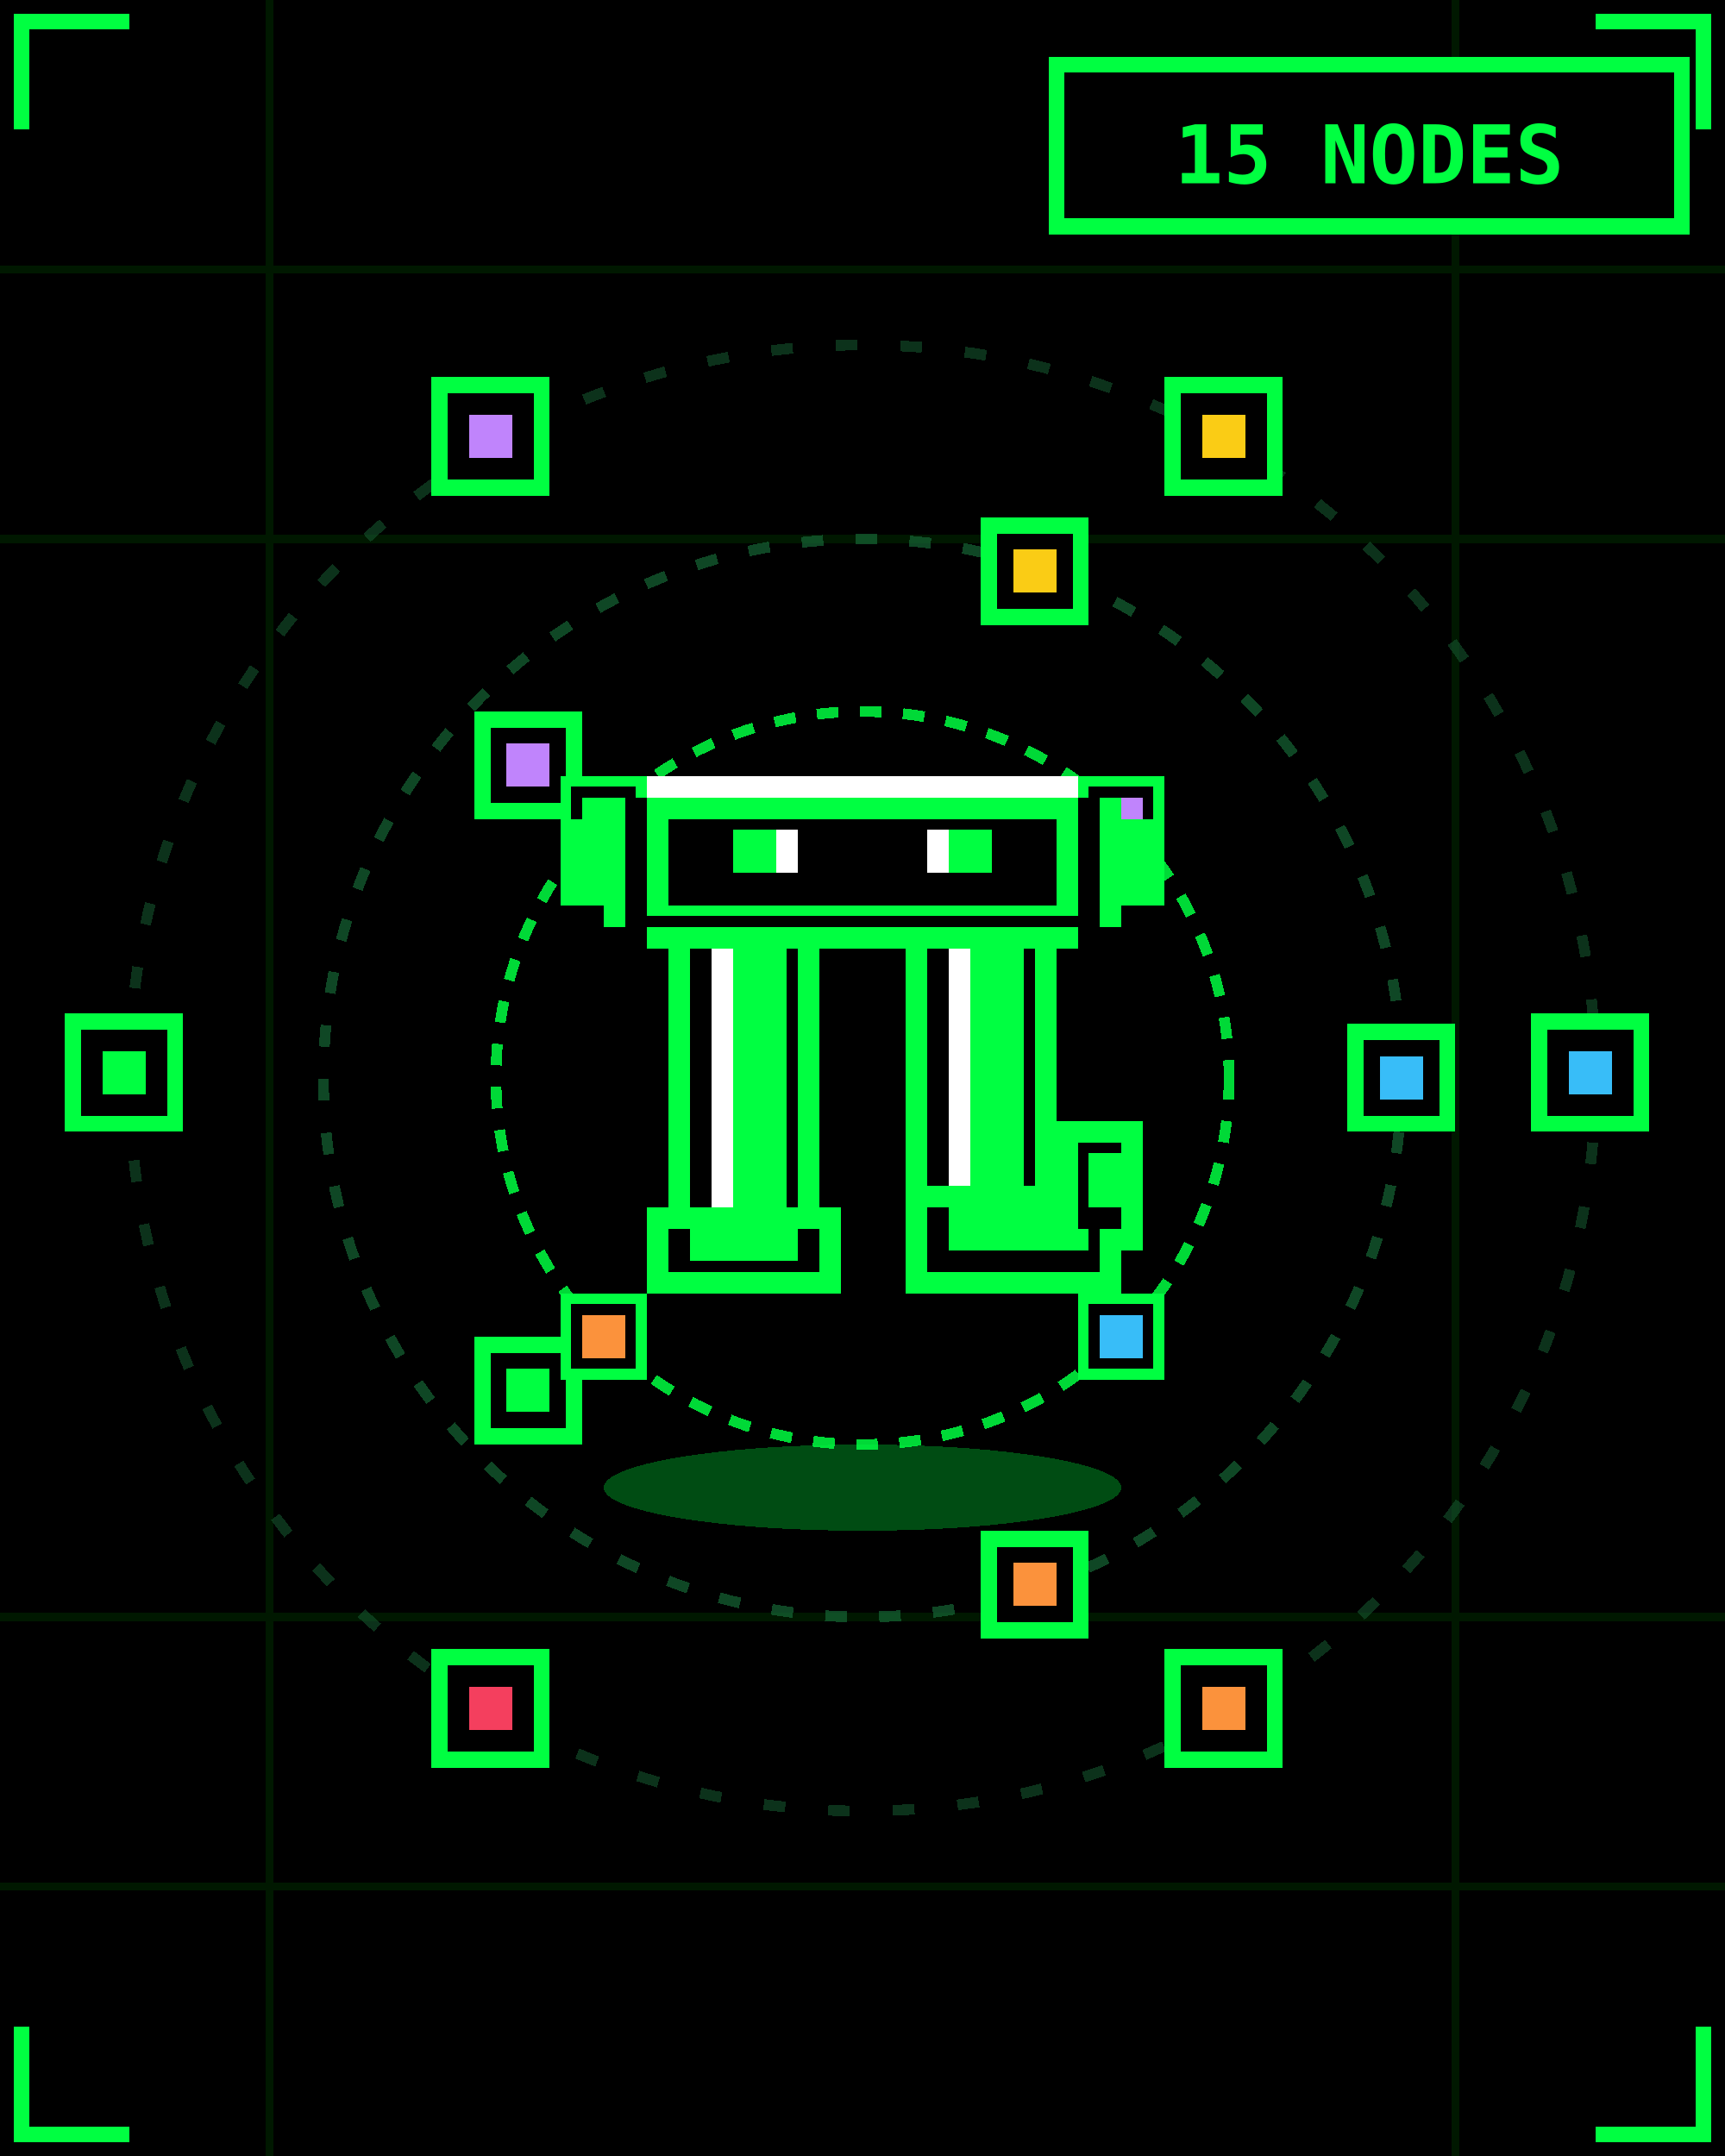
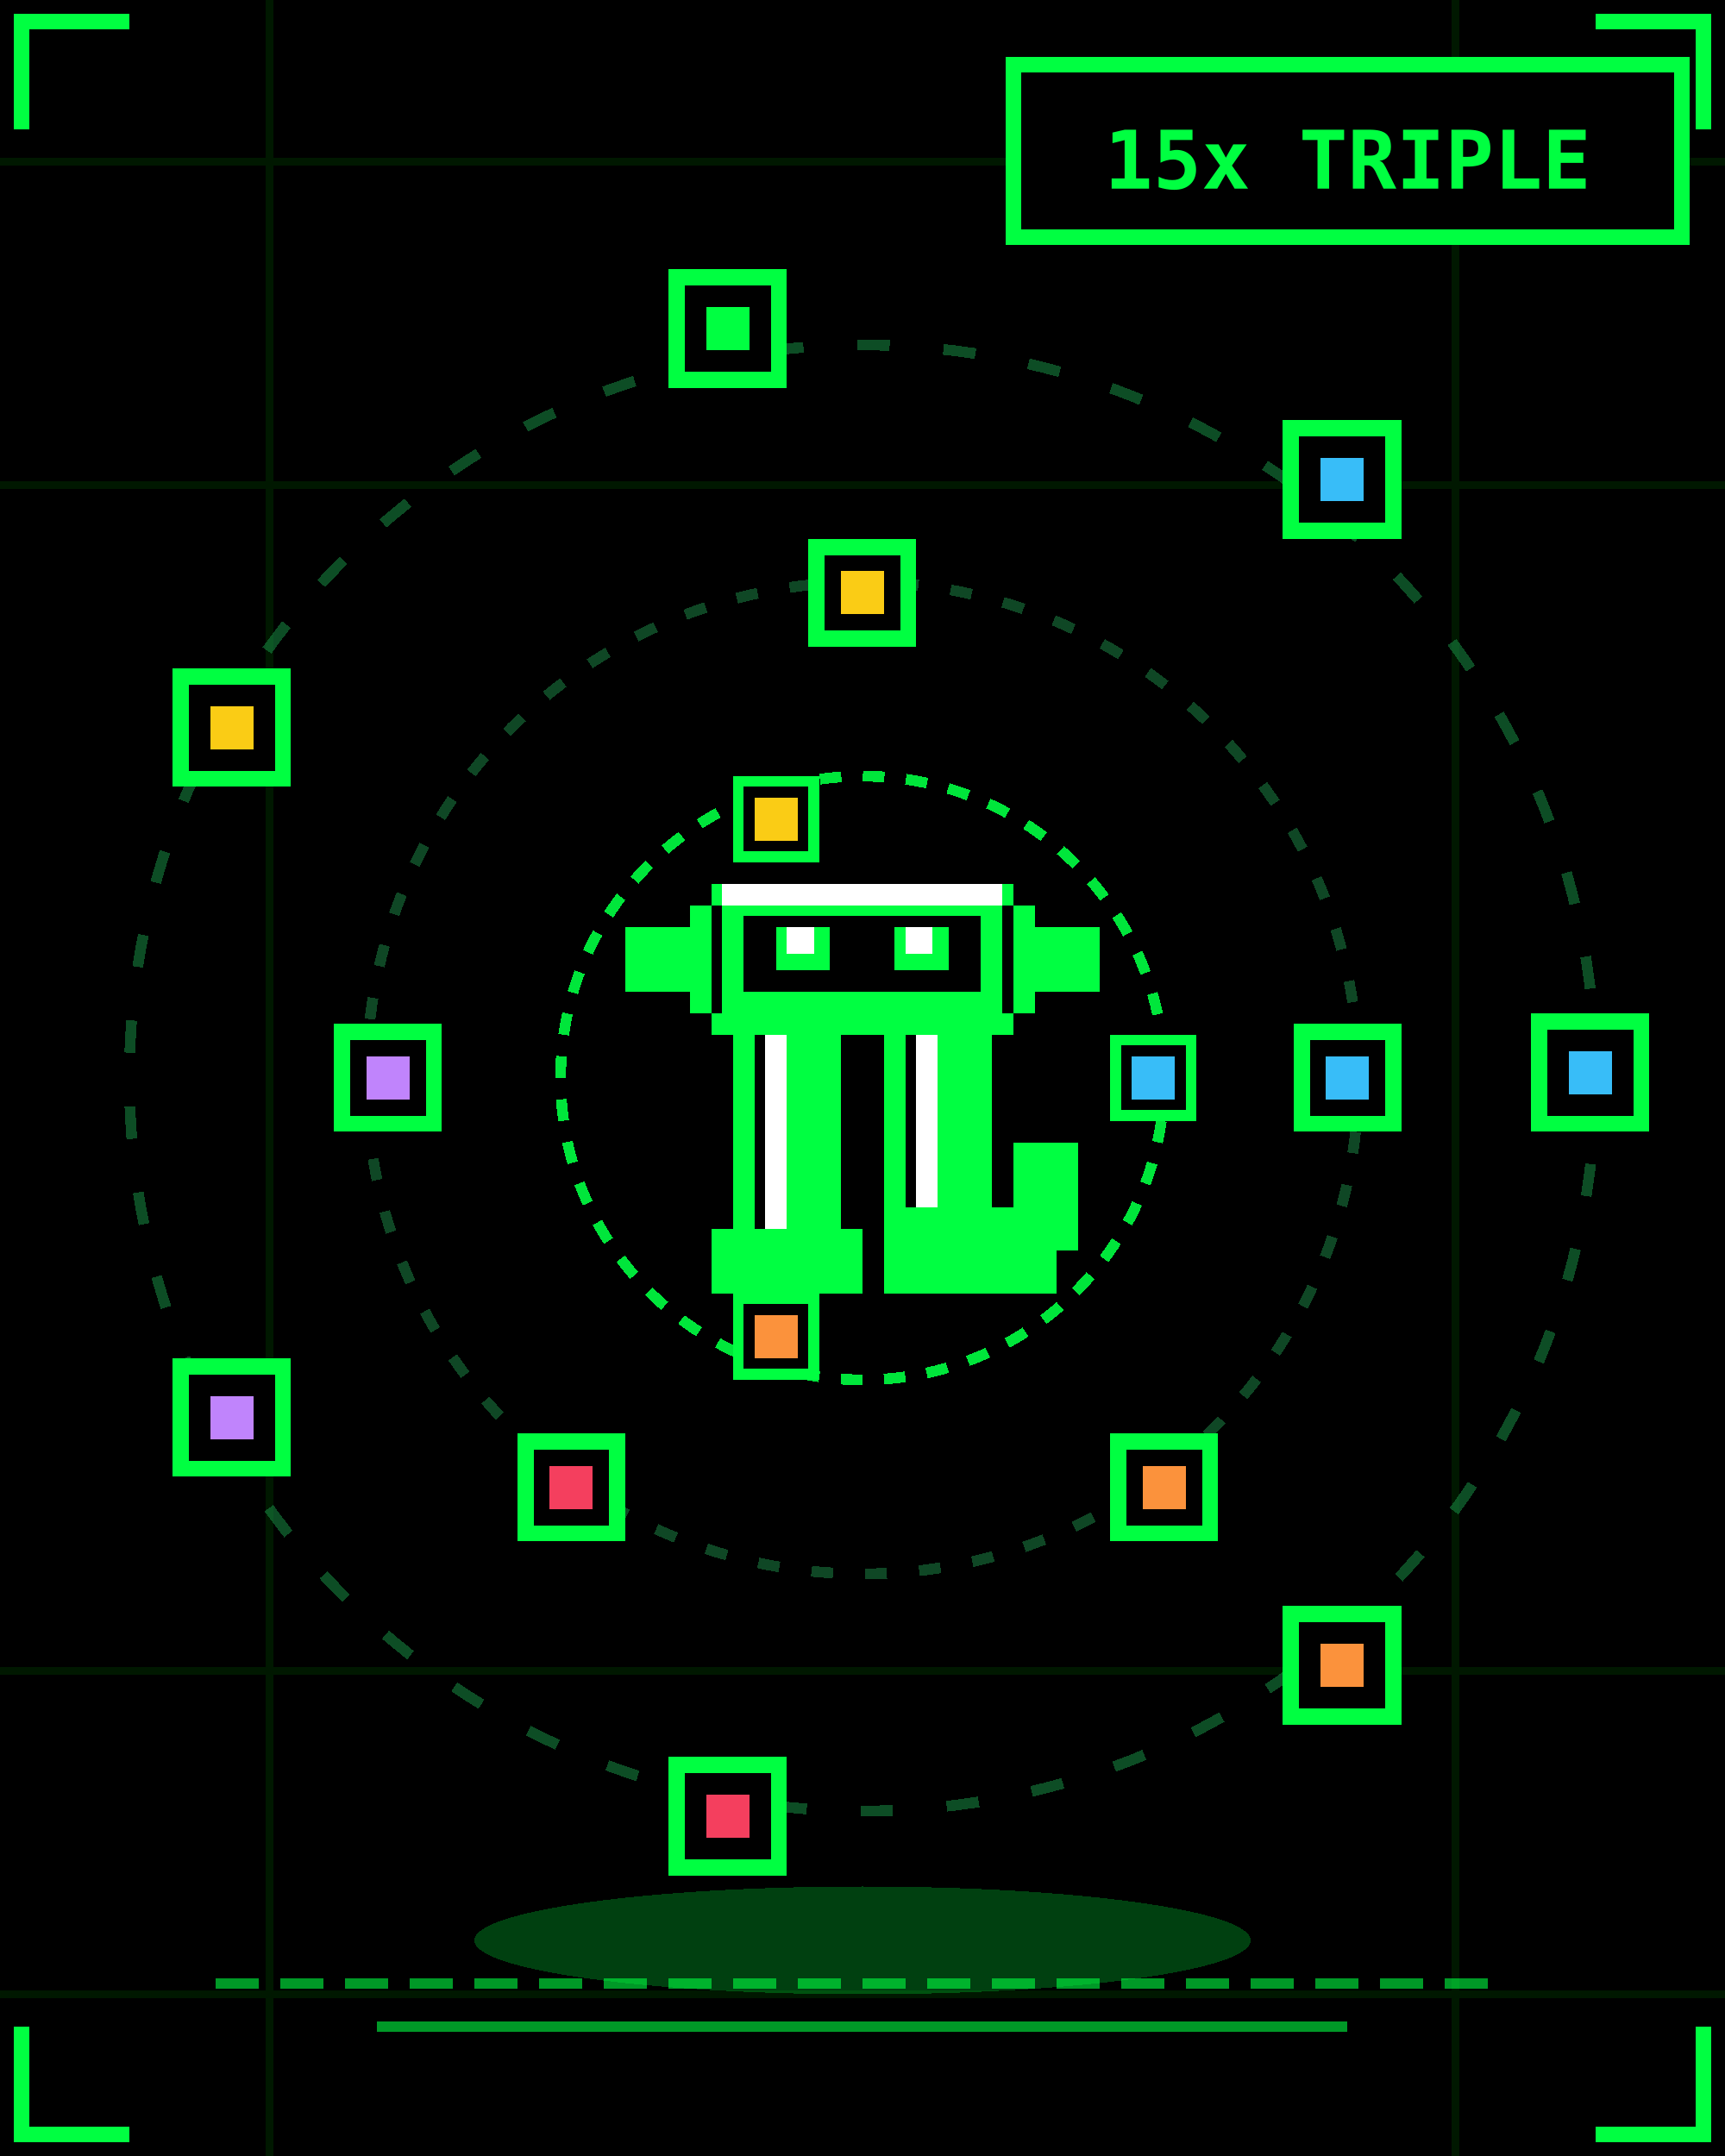
<svg xmlns="http://www.w3.org/2000/svg" viewBox="0 0 160 200" width="100%" height="100%" preserveAspectRatio="none" shape-rendering="crispEdges">
  <style>
-     @keyframes ringCW { 0% { transform: rotate(0deg); } 100% { transform: rotate(360deg); } }
-     @keyframes ringCCW { 0% { transform: rotate(360deg); } 100% { transform: rotate(0deg); } }
-     @keyframes levitate { 0%, 100% { transform: translateY(0px); } 50% { transform: translateY(-3px); } }
-     .r-in { animation: ringCW 8s steps(8) infinite; transform-origin: 80px 100px; }
-     .r-mid { animation: ringCCW 12s steps(10) infinite; transform-origin: 80px 100px; }
-     .r-out { animation: ringCW 18s steps(12) infinite; transform-origin: 80px 100px; }
-     .pip-mascot { animation: levitate 1.6s steps(2) infinite; transform-origin: 80px 100px; }
+     @keyframes vortexRing1 { 0% { transform: rotate(0deg); } 100% { transform: rotate(360deg); } }
+     @keyframes vortexRing2 { 0% { transform: rotate(360deg); } 100% { transform: rotate(0deg); } }
+     @keyframes vortexRing3 { 0% { transform: rotate(0deg); } 100% { transform: rotate(360deg); } }
+     @keyframes levitateCenter { 0%, 100% { transform: translateY(0px); } 50% { transform: translateY(-4px); } }
+     .ring-1 { animation: vortexRing1 8s steps(8) infinite; transform-origin: 80px 100px; }
+     .ring-2 { animation: vortexRing2 12s steps(10) infinite; transform-origin: 80px 100px; }
+     .ring-3 { animation: vortexRing3 18s steps(12) infinite; transform-origin: 80px 100px; }
+     .pip-commander { animation: levitateCenter 1.8s steps(2) infinite; transform-origin: 80px 100px; }
  </style>
  <rect width="160" height="200" fill="#000000" />
  <g stroke="#003b00" stroke-width="0.75" opacity="0.4">
-     <line x1="0" y1="25" x2="160" y2="25" />
-     <line x1="0" y1="50" x2="160" y2="50" />
-     <line x1="0" y1="150" x2="160" y2="150" />
-     <line x1="0" y1="175" x2="160" y2="175" />
+     <line x1="0" y1="15" x2="160" y2="15" />
+     <line x1="0" y1="45" x2="160" y2="45" />
+     <line x1="0" y1="155" x2="160" y2="155" />
+     <line x1="0" y1="185" x2="160" y2="185" />
    <line x1="25" y1="0" x2="25" y2="200" />
    <line x1="135" y1="0" x2="135" y2="200" />
  </g>
  <g stroke="#00ff41" stroke-width="1.5" fill="none">
    <path d="M2,12 L2,2 L12,2" />
    <path d="M158,12 L158,2 L148,2" />
    <path d="M2,188 L2,198 L12,198" />
    <path d="M158,188 L158,198 L148,198" />
  </g>
-   <ellipse cx="80" cy="138" rx="24" ry="4" fill="#00ff41" opacity="0.3" />
-   <g class="r-out">
-     <circle cx="80" cy="100" r="68" fill="none" stroke="#14532d" stroke-width="1" stroke-dasharray="2,4" opacity="0.6" />
+   <g transform="translate(94, 6)">
+     <rect width="62" height="16" fill="#000000" stroke="#00ff41" stroke-width="1.5" />
+     <text x="31" y="11.5" font-family="'Fira Code', monospace" font-size="7.5" font-weight="900" fill="#00ff41" text-anchor="middle">15x TRIPLE</text>
+   </g>
+   <g opacity="0.6" stroke="#00ff41" stroke-width="1">
+     <line x1="20" y1="184" x2="140" y2="184" stroke-dasharray="4,2" />
+     <line x1="35" y1="188" x2="125" y2="188" />
+   </g>
+   <ellipse cx="80" cy="180" rx="36" ry="5" fill="#00ff41" opacity="0.25" />
+   <g class="ring-3">
+     <circle cx="80" cy="100" r="68" fill="none" stroke="#15803d" stroke-width="1" stroke-dasharray="3,5" opacity="0.6" />
    <g transform="translate(142, 94)">
      <rect width="11" height="11" fill="#00ff41" />
      <rect x="1.5" y="1.5" width="8" height="8" fill="#000" />
      <rect x="3.5" y="3.5" width="4" height="4" fill="#38bdf8" />
    </g>
-     <g transform="translate(108, 153)">
+     <g transform="translate(119, 149)">
      <rect width="11" height="11" fill="#00ff41" />
      <rect x="1.5" y="1.5" width="8" height="8" fill="#000" />
      <rect x="3.5" y="3.5" width="4" height="4" fill="#fb923c" />
    </g>
-     <g transform="translate(40, 153)">
+     <g transform="translate(62, 163)">
      <rect width="11" height="11" fill="#00ff41" />
      <rect x="1.5" y="1.5" width="8" height="8" fill="#000" />
      <rect x="3.5" y="3.5" width="4" height="4" fill="#f43f5e" />
    </g>
-     <g transform="translate(6, 94)">
+     <g transform="translate(16, 126)">
+       <rect width="11" height="11" fill="#00ff41" />
+       <rect x="1.5" y="1.5" width="8" height="8" fill="#000" />
+       <rect x="3.5" y="3.5" width="4" height="4" fill="#c084fc" />
+     </g>
+     <g transform="translate(16, 62)">
+       <rect width="11" height="11" fill="#00ff41" />
+       <rect x="1.5" y="1.5" width="8" height="8" fill="#000" />
+       <rect x="3.5" y="3.5" width="4" height="4" fill="#facc15" />
+     </g>
+     <g transform="translate(62, 25)">
      <rect width="11" height="11" fill="#00ff41" />
      <rect x="1.5" y="1.5" width="8" height="8" fill="#000" />
      <rect x="3.5" y="3.5" width="4" height="4" fill="#00ff41" />
    </g>
-     <g transform="translate(40, 35)">
+     <g transform="translate(119, 39)">
      <rect width="11" height="11" fill="#00ff41" />
      <rect x="1.5" y="1.5" width="8" height="8" fill="#000" />
-       <rect x="3.5" y="3.5" width="4" height="4" fill="#c084fc" />
-     </g>
-     <g transform="translate(108, 35)">
-       <rect width="11" height="11" fill="#00ff41" />
-       <rect x="1.5" y="1.5" width="8" height="8" fill="#000" />
-       <rect x="3.5" y="3.5" width="4" height="4" fill="#facc15" />
+       <rect x="3.5" y="3.5" width="4" height="4" fill="#38bdf8" />
    </g>
  </g>
-   <g class="r-mid">
-     <circle cx="80" cy="100" r="50" fill="none" stroke="#166534" stroke-width="1" stroke-dasharray="2,3" opacity="0.7" />
-     <g transform="translate(125, 95)">
+   <g class="ring-2">
+     <circle cx="80" cy="100" r="46" fill="none" stroke="#166534" stroke-width="1" stroke-dasharray="2,3" opacity="0.7" />
+     <g transform="translate(120, 95)">
      <rect width="10" height="10" fill="#00ff41" />
      <rect x="1.5" y="1.5" width="7" height="7" fill="#000" />
      <rect x="3" y="3" width="4" height="4" fill="#38bdf8" />
    </g>
-     <g transform="translate(91, 142)">
+     <g transform="translate(103, 133)">
      <rect width="10" height="10" fill="#00ff41" />
      <rect x="1.5" y="1.5" width="7" height="7" fill="#000" />
      <rect x="3" y="3" width="4" height="4" fill="#fb923c" />
    </g>
-     <g transform="translate(44, 124)">
+     <g transform="translate(48, 133)">
      <rect width="10" height="10" fill="#00ff41" />
      <rect x="1.5" y="1.5" width="7" height="7" fill="#000" />
-       <rect x="3" y="3" width="4" height="4" fill="#00ff41" />
+       <rect x="3" y="3" width="4" height="4" fill="#f43f5e" />
    </g>
-     <g transform="translate(44, 66)">
+     <g transform="translate(31, 95)">
      <rect width="10" height="10" fill="#00ff41" />
      <rect x="1.5" y="1.5" width="7" height="7" fill="#000" />
      <rect x="3" y="3" width="4" height="4" fill="#c084fc" />
    </g>
-     <g transform="translate(91, 48)">
+     <g transform="translate(75, 50)">
      <rect width="10" height="10" fill="#00ff41" />
      <rect x="1.5" y="1.5" width="7" height="7" fill="#000" />
      <rect x="3" y="3" width="4" height="4" fill="#facc15" />
    </g>
  </g>
-   <g class="r-in">
-     <circle cx="80" cy="100" r="34" fill="none" stroke="#00ff41" stroke-width="1" stroke-dasharray="2,2" opacity="0.85" />
-     <g transform="translate(100, 120)">
+   <g class="ring-1">
+     <circle cx="80" cy="100" r="28" fill="none" stroke="#00ff41" stroke-width="1" stroke-dasharray="2,2" opacity="0.9" />
+     <g transform="translate(103, 96)">
      <rect width="8" height="8" fill="#00ff41" />
      <rect x="1" y="1" width="6" height="6" fill="#000" />
      <rect x="2" y="2" width="4" height="4" fill="#38bdf8" />
    </g>
-     <g transform="translate(52, 120)">
+     <g transform="translate(68, 120)">
      <rect width="8" height="8" fill="#00ff41" />
      <rect x="1" y="1" width="6" height="6" fill="#000" />
      <rect x="2" y="2" width="4" height="4" fill="#fb923c" />
    </g>
-     <g transform="translate(52, 72)">
+     <g transform="translate(68, 72)">
      <rect width="8" height="8" fill="#00ff41" />
      <rect x="1" y="1" width="6" height="6" fill="#000" />
-       <rect x="2" y="2" width="4" height="4" fill="#00ff41" />
-     </g>
-     <g transform="translate(100, 72)">
-       <rect width="8" height="8" fill="#00ff41" />
-       <rect x="1" y="1" width="6" height="6" fill="#000" />
-       <rect x="2" y="2" width="4" height="4" fill="#c084fc" />
+       <rect x="2" y="2" width="4" height="4" fill="#facc15" />
    </g>
  </g>
-   <g class="pip-mascot">
-     <rect x="56" y="74" width="48" height="12" fill="#00ff41" />
-     <rect x="60" y="72" width="40" height="16" fill="#00ff41" />
-     <rect x="52" y="76" width="56" height="8" fill="#00ff41" />
-     <rect x="62" y="86" width="14" height="28" fill="#00ff41" />
-     <rect x="60" y="112" width="18" height="8" fill="#00ff41" />
-     <rect x="84" y="86" width="14" height="26" fill="#00ff41" />
-     <rect x="84" y="110" width="20" height="10" fill="#00ff41" />
-     <rect x="98" y="104" width="8" height="12" fill="#00ff41" />
-     <rect x="64" y="88" width="10" height="24" fill="#000000" />
-     <rect x="66" y="88" width="7" height="24" fill="#00ff41" />
-     <rect x="66" y="88" width="2" height="24" fill="#ffffff" />
-     <rect x="62" y="114" width="14" height="4" fill="#000000" />
-     <rect x="64" y="114" width="10" height="3" fill="#00ff41" />
-     <rect x="86" y="88" width="10" height="22" fill="#000000" />
-     <rect x="88" y="88" width="7" height="22" fill="#00ff41" />
-     <rect x="88" y="88" width="2" height="22" fill="#ffffff" />
-     <rect x="86" y="112" width="16" height="6" fill="#000000" />
-     <rect x="88" y="112" width="13" height="4" fill="#00ff41" />
-     <rect x="100" y="106" width="4" height="8" fill="#000000" />
-     <rect x="101" y="107" width="3" height="5" fill="#00ff41" />
-     <rect x="58" y="74" width="44" height="12" fill="#000000" />
-     <rect x="60" y="74" width="40" height="12" fill="#00ff41" />
-     <rect x="60" y="72" width="40" height="2" fill="#ffffff" />
-     <rect x="58" y="85" width="44" height="1" fill="#000000" />
-     <rect x="62" y="76" width="36" height="8" fill="#000000" />
+   <g class="pip-commander">
+     <rect x="64" y="84" width="32" height="10" fill="#00ff41" />
+     <rect x="66" y="82" width="28" height="14" fill="#00ff41" />
+     <rect x="62" y="86" width="36" height="6" fill="#00ff41" />
+     <rect x="68" y="94" width="10" height="22" fill="#00ff41" />
+     <rect x="66" y="114" width="14" height="6" fill="#00ff41" />
+     <rect x="82" y="94" width="10" height="20" fill="#00ff41" />
+     <rect x="82" y="112" width="16" height="8" fill="#00ff41" />
+     <rect x="94" y="106" width="6" height="10" fill="#00ff41" />
+     <rect x="70" y="96" width="6" height="18" fill="#000000" />
+     <rect x="71" y="96" width="5" height="18" fill="#00ff41" />
+     <rect x="71" y="96" width="2" height="18" fill="#ffffff" />
+     <rect x="84" y="96" width="6" height="16" fill="#000000" />
+     <rect x="85" y="96" width="5" height="16" fill="#00ff41" />
+     <rect x="85" y="96" width="2" height="16" fill="#ffffff" />
+     <rect x="66" y="84" width="28" height="10" fill="#000000" />
+     <rect x="67" y="84" width="26" height="10" fill="#00ff41" />
+     <rect x="67" y="82" width="26" height="2" fill="#ffffff" />
+     <rect x="69" y="85" width="22" height="7" fill="#000000" />
+     <rect x="72" y="86" width="5" height="4" fill="#00ff41" />
+     <rect x="73" y="86" width="2.5" height="2.5" fill="#ffffff" />
+     <rect x="83" y="86" width="5" height="4" fill="#00ff41" />
+     <rect x="84" y="86" width="2.5" height="2.5" fill="#ffffff" />
    <g fill="#00ff41">
-       <rect x="68" y="77" width="6" height="4" />
-       <rect x="72" y="77" width="2" height="4" fill="#ffffff" />
-       <rect x="86" y="77" width="6" height="4" />
-       <rect x="86" y="77" width="2" height="4" fill="#ffffff" />
+       <rect x="58" y="86" width="4" height="6" />
+       <rect x="98" y="86" width="4" height="6" />
    </g>
  </g>
-   <g transform="translate(98, 6)">
-     <rect width="58" height="15" fill="#000000" stroke="#00ff41" stroke-width="1.5" />
-     <text x="29" y="11" font-family="'Fira Code', monospace" font-size="7.5" font-weight="900" fill="#00ff41" text-anchor="middle">15 NODES</text>
-   </g>
</svg>
